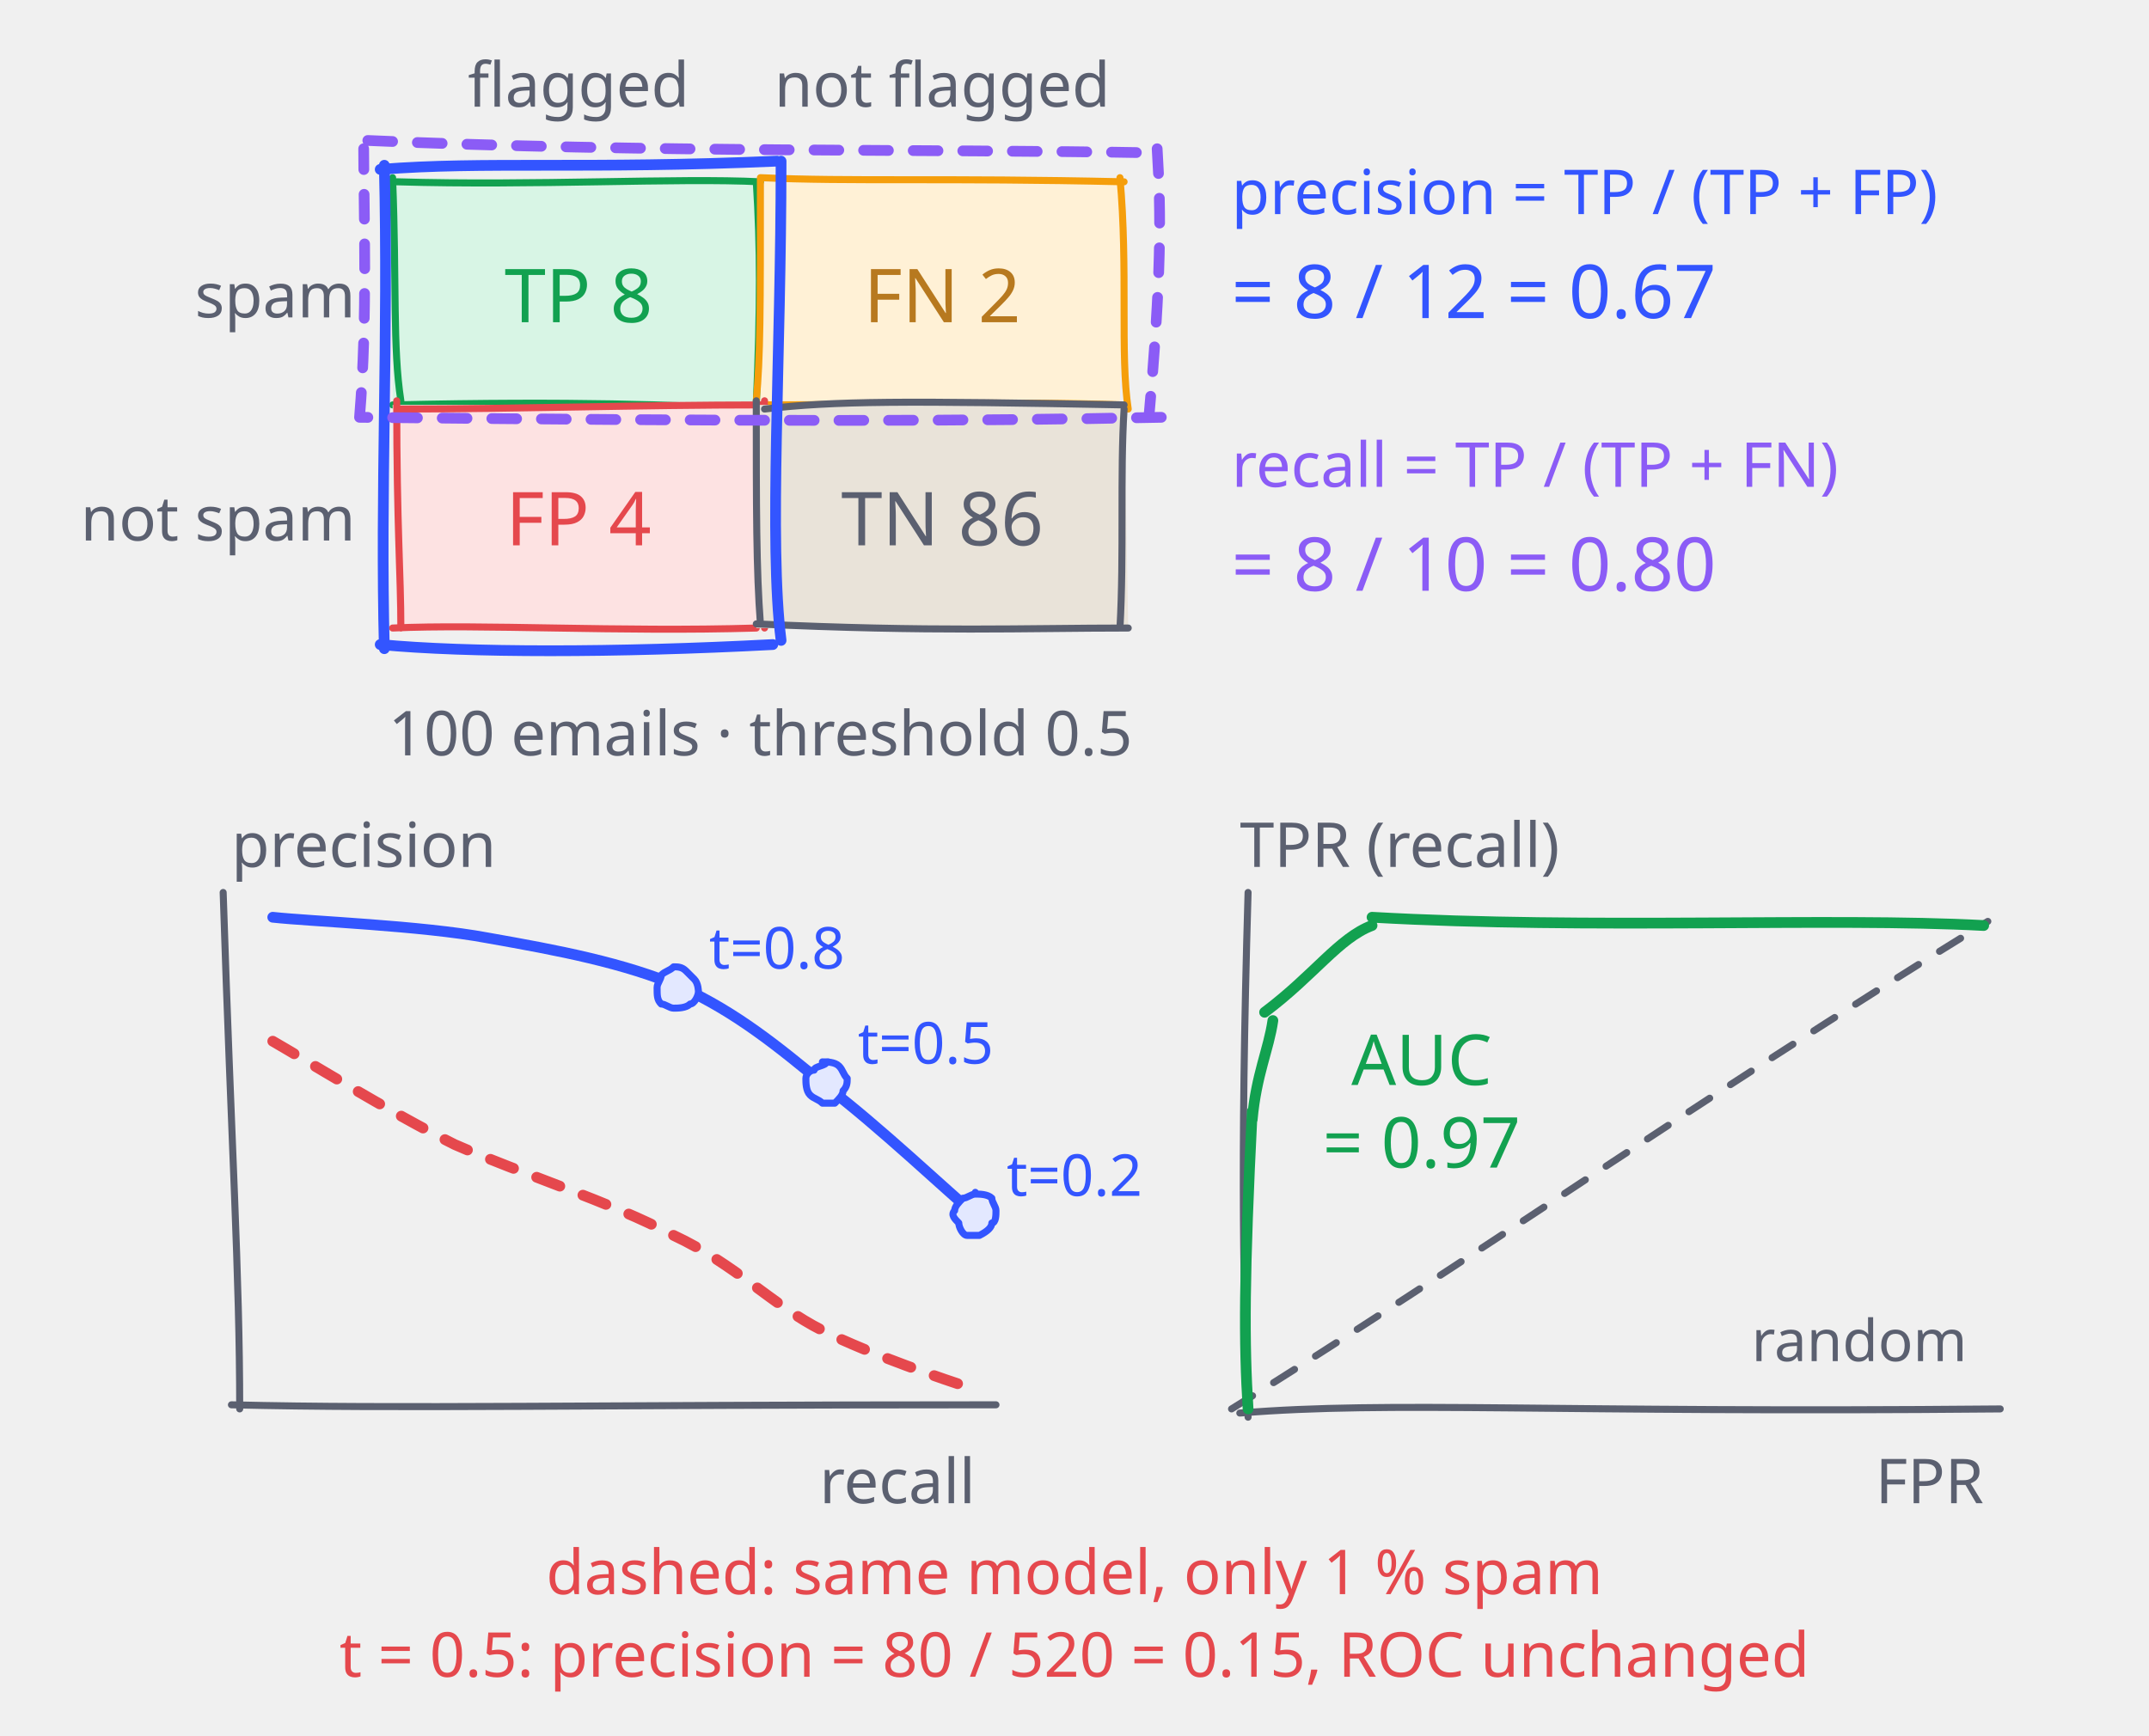
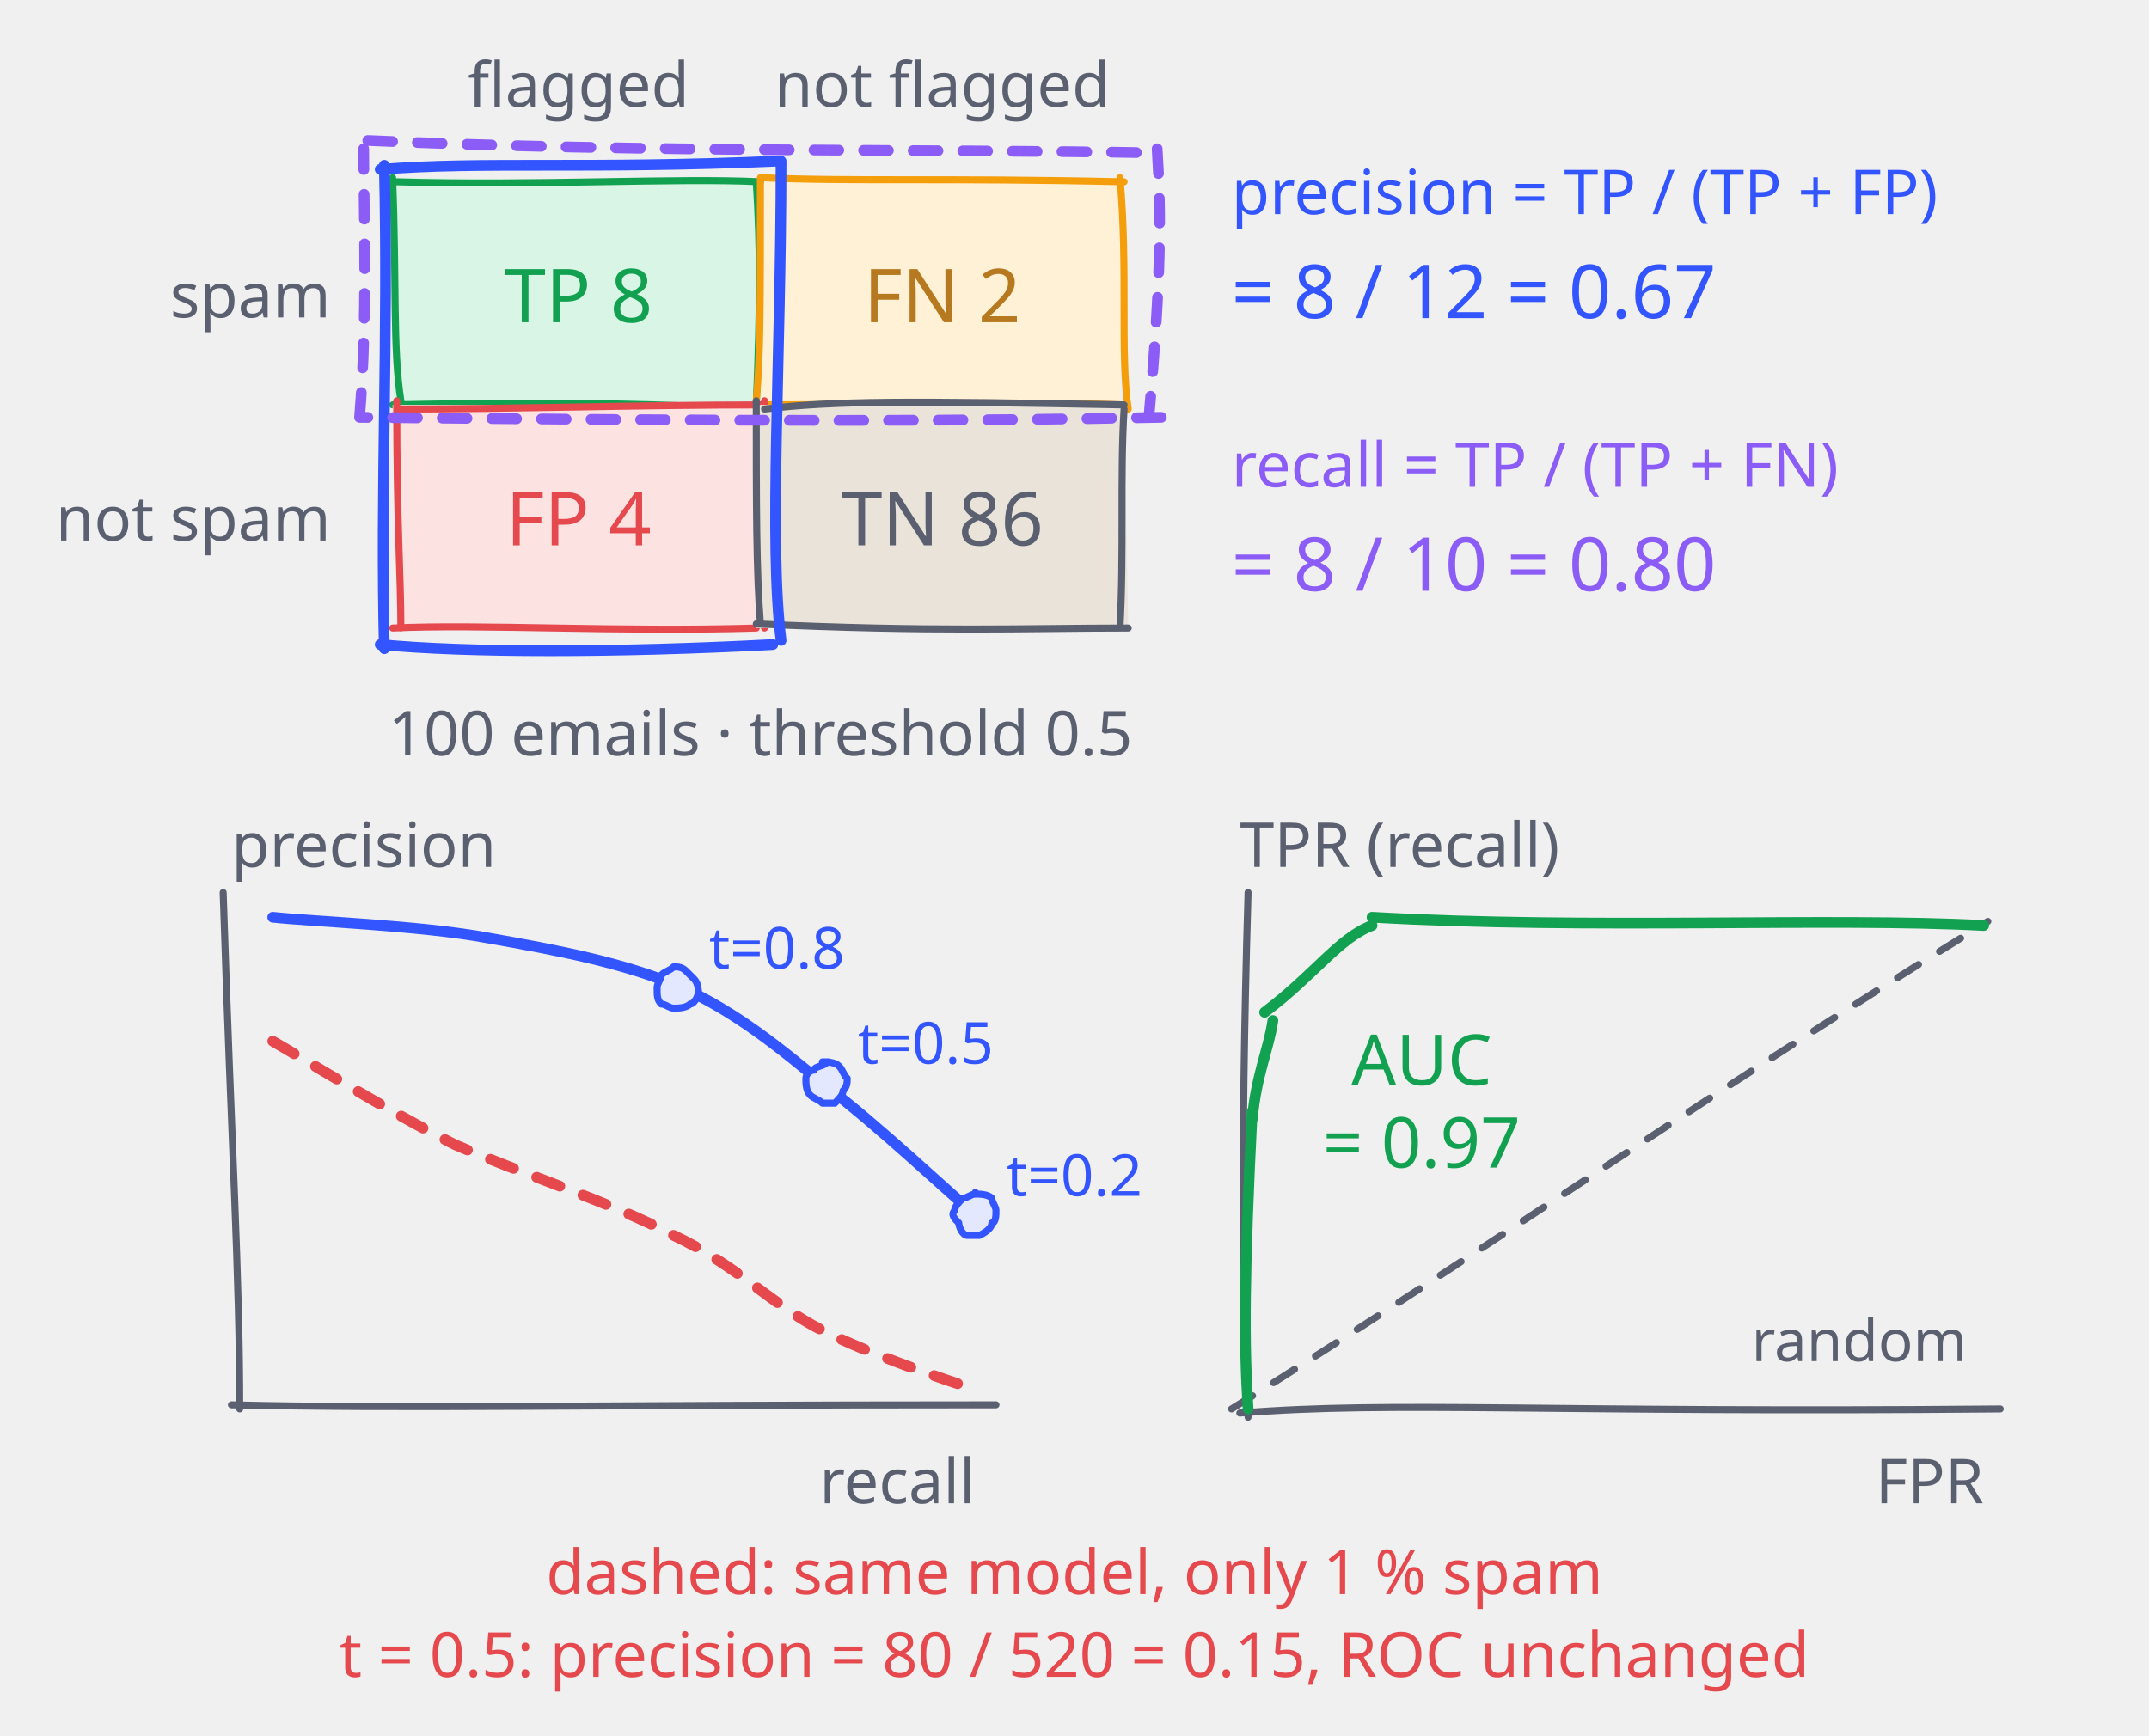
<svg xmlns="http://www.w3.org/2000/svg" viewBox="0 0 520 420" class="dg" data-diagram="precision-recall-roc">
  <style>
.dg path{fill:none;stroke-linecap:round;stroke-linejoin:round;stroke-width:1.7}
.dg .w-thick{stroke-width:2.6}.dg .w-thin{stroke-width:1.1}
.dg text{font-family:'Segoe Print','Bradley Hand','Comic Sans MS',system-ui,sans-serif;stroke:none}.dg .t-mono{font-family:'JetBrains Mono',monospace}
.s-ink{stroke:#16181D}.s-muted{stroke:#5B6070}.s-red{stroke:#E5484D}.s-blue{stroke:#3355FF}.s-green{stroke:#12A150}.s-orange{stroke:#F59E0B}.s-violet{stroke:#8B5CF6}.s-paper{stroke:#fff}.s-hl{stroke:#FFE45C}
.f-ink{fill:#16181D!important}.f-muted{fill:#E9E3D9!important}.f-red{fill:#FDE2E2!important}.f-blue{fill:#E3E8FF!important}.f-green{fill:#D8F5E5!important}.f-orange{fill:#FFF1D6!important}.f-violet{fill:#EDE5FF!important}.f-paper{fill:#fff!important}.f-hl{fill:#FFE45C!important}
.h-red{stroke:#E5484D}.h-blue{stroke:#3355FF}.h-green{stroke:#12A150}.h-orange{stroke:#F59E0B}.h-violet{stroke:#8B5CF6}.h-hl{stroke:#FFE45C}.h-ink{stroke:#16181D}.h-muted{stroke:#9AA0AE}
.t-ink{fill:#16181D}.t-muted{fill:#5B6070}.t-red{fill:#E5484D}.t-blue{fill:#3355FF}.t-green{fill:#12A150}.t-orange{fill:#B7791F}.t-violet{fill:#8B5CF6}.t-paper{fill:#fff}
</style>
  <g>
    <text x="140" y="20" font-size="15" text-anchor="middle" dominant-baseline="central" class="t t-muted">flagged</text>
    <text x="228" y="20" font-size="15" text-anchor="middle" dominant-baseline="central" class="t t-muted">not flagged</text>
-     <text x="86" y="71" font-size="15" text-anchor="end" dominant-baseline="central" class="t t-muted">spam</text>
-     <text x="86" y="125" font-size="15" text-anchor="end" dominant-baseline="central" class="t t-muted">not spam</text>
+     <text x="80" y="71" font-size="15" text-anchor="end" dominant-baseline="central" class="t t-muted">spam</text>
+     <text x="80" y="125" font-size="15" text-anchor="end" dominant-baseline="central" class="t t-muted">not spam</text>
  </g>
  <g>
    <path d="M96 43 L184 44 L185 99 L95 97" class="f-green" />
    <path d="M96 44 C129 45, 164 43, 184 44 M183 44 C184 60, 184 74, 183 98 M184 99 C162 98, 140 97, 95 98 M97 97 C95 84, 96 69, 95 43" class="s-green" />
    <text x="140" y="71" font-size="18" text-anchor="middle" dominant-baseline="central" class="t t-green t-bold">TP 8</text>
    <path d="M185 44 L272 44 L271 97 L184 98" class="f-orange" />
    <path d="M184 43 C206 44, 228 43, 272 44 M271 43 C273 65, 271 86, 273 99 M272 98 C243 97, 215 98, 183 98 M183 97 C184 86, 184 76, 184 43" class="s-orange" />
    <text x="228" y="71" font-size="18" text-anchor="middle" dominant-baseline="central" class="t t-orange t-bold">FN 2</text>
    <path d="M95 98 L185 98 L184 153 L96 152" class="f-red" />
    <path d="M97 99 C125 99, 154 98, 185 98 M185 97 C183 112, 185 126, 185 152 M183 152 C150 153, 116 151, 95 152 M97 152 C97 139, 96 128, 96 97" class="s-red" />
    <text x="140" y="125" font-size="18" text-anchor="middle" dominant-baseline="central" class="t t-red t-bold">FP 4</text>
    <path d="M183 98 L272 98 L273 152 L183 152" class="f-muted" />
    <path d="M185 99 C202 97, 219 97, 272 98 M272 99 C271 115, 272 134, 271 152 M273 152 C248 152, 226 153, 183 151 M184 151 C183 138, 183 123, 183 97" class="s-muted" />
    <text x="228" y="125" font-size="18" text-anchor="middle" dominant-baseline="central" class="t t-muted t-bold">TN 86</text>
  </g>
  <g>
    <text x="184" y="177" font-size="15" text-anchor="middle" dominant-baseline="central" class="t t-muted">100 emails · threshold 0.5</text>
  </g>
  <g>
    <path d="M92 41 C117 39, 142 41, 188 39 M189 39 C189 87, 186 131, 189 155 M187 156 C149 158, 113 158, 92 156 M93 157 C92 119, 94 82, 93 40" class="s-blue w-thick" />
  </g>
  <g>
    <text x="298" y="46" font-size="15" text-anchor="start" dominant-baseline="central" class="t t-blue">precision = TP / (TP + FP)</text>
  </g>
  <g>
    <text x="298" y="70" font-size="18" text-anchor="start" dominant-baseline="central" class="t t-blue t-bold">= 8 / 12 = 0.67</text>
  </g>
  <g>
    <path d="M89 34 C156 37, 224 36, 280 37 M280 36 C281 52, 281 67, 278 101 M281 101 C233 102, 185 102, 87 101 M87 101 C89 77, 88 50, 88 36" class="s-violet w-thick" stroke-dasharray="6 6" />
  </g>
  <g>
    <text x="298" y="112" font-size="15" text-anchor="start" dominant-baseline="central" class="t t-violet">recall = TP / (TP + FN)</text>
  </g>
  <g>
    <text x="298" y="136" font-size="18" text-anchor="start" dominant-baseline="central" class="t t-violet t-bold">= 8 / 10 = 0.80</text>
  </g>
  <g>
    <path d="M56 340 C97 341, 140 340, 241 340" class="s-muted" />
    <path d="M58 341 C58 308, 56 278, 54 216" class="s-muted" />
    <text x="56" y="204" font-size="15" text-anchor="start" dominant-baseline="central" class="t t-muted">precision</text>
    <text x="236" y="358" font-size="15" text-anchor="end" dominant-baseline="central" class="t t-muted">recall</text>
  </g>
  <g>
    <path d="M66 222 C75 223, 102 224, 118 227 C135 230, 151 233, 165 239 C178 245, 188 253, 200 263 C212 272, 230 289, 236 294" class="s-blue w-thick" />
  </g>
  <g>
    <path d="M164 234 C166 234, 167 235, 168 236 C169 236, 169 238, 169 239 C169 240, 169 241, 168 242 C167 243, 166 244, 165 244 C164 245, 163 244, 162 243 C161 243, 160 242, 159 241 C159 241, 159 239, 159 238 C159 237, 160 235, 161 235 C162 234, 164 235, 164 234 C165 234, 165 234, 165 234" class="f-blue" />
    <path d="M163 234 C164 234, 165 234, 166 235 C167 236, 168 237, 168 237 C169 238, 169 240, 169 240 C169 241, 168 243, 167 243 C166 244, 164 244, 163 244 C162 244, 161 243, 160 243 C159 242, 159 241, 159 239 C159 238, 160 237, 160 236 C161 235, 162 235, 163 234 C163 234, 163 234, 163 234" class="s-blue" />
    <text x="188" y="229" font-size="14" text-anchor="middle" dominant-baseline="central" class="t t-blue">t=0.8</text>
    <path d="M201 257 C202 257, 203 258, 204 259 C205 260, 205 261, 205 262 C205 263, 205 264, 204 265 C203 266, 202 267, 201 267 C200 267, 198 267, 197 266 C196 266, 195 265, 195 264 C195 263, 195 261, 195 260 C196 259, 197 258, 198 258 C199 257, 200 257, 201 257 C201 257, 201 257, 201 257" class="f-blue" />
    <path d="M199 257 C200 257, 202 257, 203 258 C204 259, 204 260, 205 261 C205 262, 205 263, 204 264 C204 265, 203 266, 202 267 C201 267, 200 267, 199 267 C198 266, 197 266, 196 265 C195 264, 195 262, 195 261 C195 260, 196 259, 197 259 C197 258, 200 258, 200 257 C201 257, 200 257, 200 257" class="s-blue" />
    <text x="224" y="252" font-size="14" text-anchor="middle" dominant-baseline="central" class="t t-blue">t=0.5</text>
    <path d="M237 289 C238 290, 239 290, 239 291 C240 292, 241 293, 241 294 C241 295, 240 296, 240 297 C239 298, 238 299, 237 299 C236 299, 235 299, 234 298 C233 298, 232 297, 231 296 C231 295, 231 293, 231 292 C231 291, 232 290, 233 290 C234 289, 236 289, 237 289 C238 289, 237 289, 237 289" class="f-blue" />
    <path d="M236 289 C237 289, 239 289, 240 290 C240 291, 241 292, 241 293 C241 294, 241 296, 240 296 C240 297, 239 298, 237 299 C236 299, 235 299, 234 299 C233 299, 232 297, 232 296 C231 295, 230 294, 231 293 C231 292, 232 291, 233 290 C234 290, 235 289, 236 289 C236 288, 236 289, 236 289" class="s-blue" />
    <text x="260" y="284" font-size="14" text-anchor="middle" dominant-baseline="central" class="t t-blue">t=0.2</text>
  </g>
  <g>
    <path d="M300 342 C337 339, 375 342, 484 341" class="s-muted" />
    <path d="M302 343 C301 315, 300 284, 302 216" class="s-muted" />
    <text x="300" y="204" font-size="15" text-anchor="start" dominant-baseline="central" class="t t-muted">TPR (recall)</text>
    <text x="480" y="358" font-size="15" text-anchor="end" dominant-baseline="central" class="t t-muted">FPR</text>
    <path d="M298 341 C356 305, 408 268, 481 223" class="s-muted" stroke-dasharray="6 6" />
    <text x="476" y="324" font-size="14" text-anchor="end" dominant-baseline="central" class="t t-muted">random</text>
  </g>
  <g>
    <path d="M302 341 C301 325, 301 309, 303 269 M303 271 C304 260, 307 254, 308 247 M306 245 C318 236, 324 227, 332 224 M332 222 C385 225, 443 222, 480 224" class="s-green w-thick" />
  </g>
  <g>
    <text x="344" y="256" font-size="17" text-anchor="middle" dominant-baseline="central" class="t t-green t-bold">AUC</text>
    <text x="344" y="276" font-size="17" text-anchor="middle" dominant-baseline="central" class="t t-green t-bold">= 0.97</text>
  </g>
  <g>
    <path d="M66 252 C73 256, 94 269, 110 277 C126 284, 148 291, 163 299 C178 306, 187 316, 199 322 C211 328, 229 334, 235 336" class="s-red w-thick" stroke-dasharray="6 6" />
  </g>
  <g>
    <text x="260" y="380" font-size="15" text-anchor="middle" dominant-baseline="central" class="t t-red">dashed: same model, only 1 % spam</text>
  </g>
  <g>
    <text x="260" y="400" font-size="15" text-anchor="middle" dominant-baseline="central" class="t t-red">t = 0.5: precision = 80 / 520 = 0.15, ROC unchanged</text>
  </g>
</svg>
